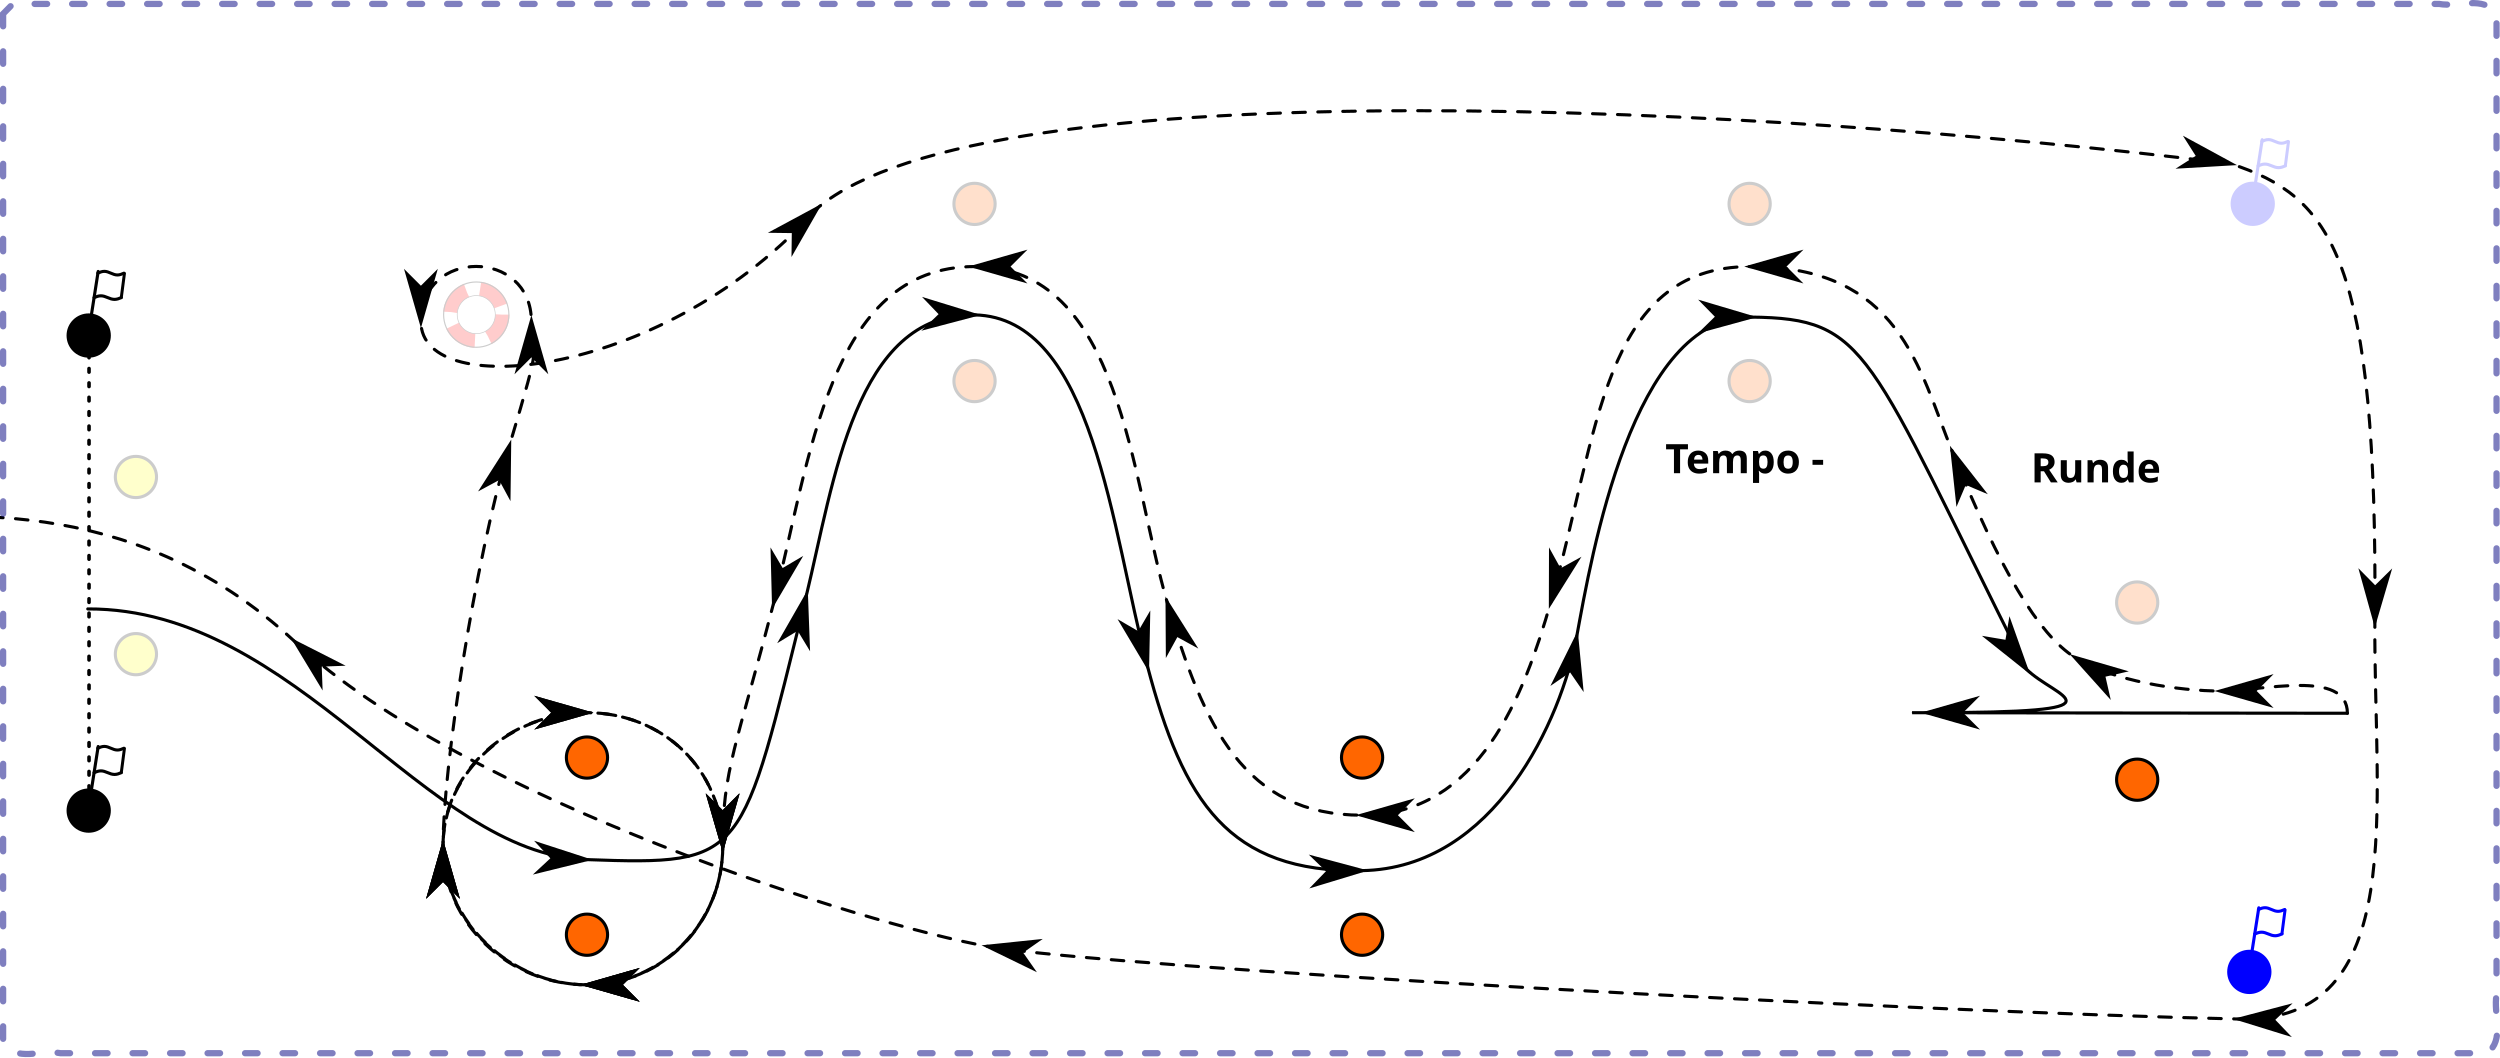
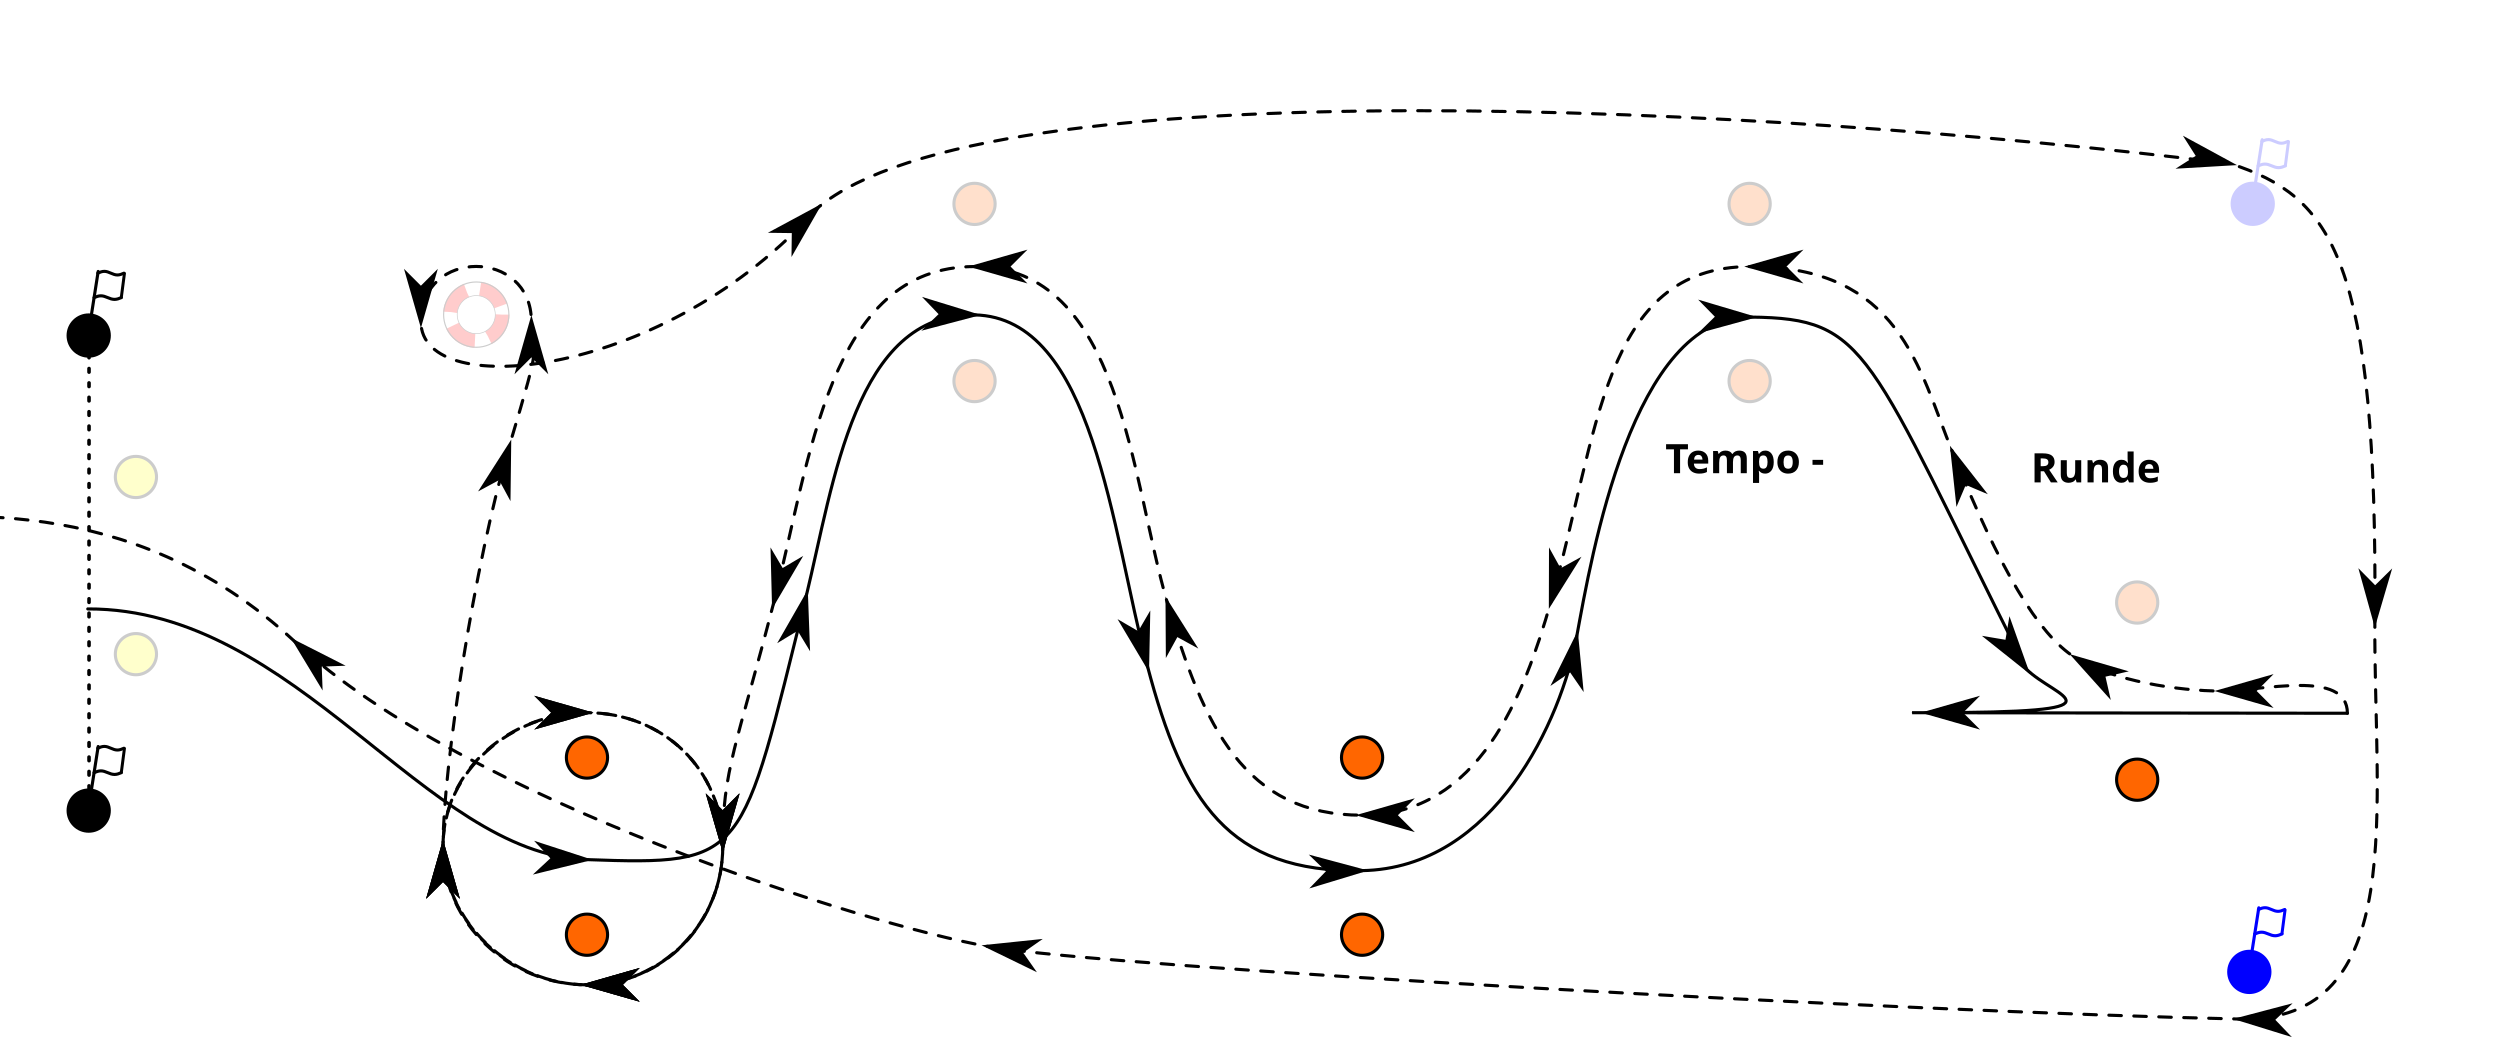
<svg xmlns="http://www.w3.org/2000/svg" version="1.0" id="svg3641" height="360.829" width="853.326" style="enable-background:new" xml:space="preserve">
  <defs id="arrows">
    <marker id="RazorWire" refX="0" refY="0" orient="auto" style="overflow:visible">
      <path id="path5527" style="fill:#34ff00;fill-opacity:1;fill-rule:evenodd;stroke:#34ff00;stroke-width:0.085pt;stroke-opacity:1" d="M 0.019,-0.632 V 0.595 L -6.621,2.568 H 9.113 L 2.979,0.595 V -0.632 L 9.166,-2.472 H -6.594 Z" />
    </marker>
    <marker orient="auto" refY="0" refX="0" id="Scissors" style="overflow:visible">
      <path id="schere" d="M 9.696,-3.847 C 8.661,-5.095 6.794,-5.052 5.4,-4.515 l -8.76,3.283 c -2.548,-1.394 -5.065,-0.995 -5.065,-1.673 0,-0.53 0.487,-0.414 0.414,-1.795 -0.07,-1.326 -1.454,-2.307 -2.763,-2.22 -1.309,-0.008 -2.666,0.995 -2.678,2.379 -0.098,1.393 1.074,2.688 2.461,2.779 1.624,0.242 4.499,-0.742 5.848,1.676 C -6.148,1.766 -7.931,1.771 -9.543,1.679 -10.882,1.602 -12.489,1.985 -13.128,3.301 c -0.617,1.261 -0.012,3.056 1.405,3.442 1.43,0.525 3.393,-0.138 3.733,-1.782 0.262,-1.267 -0.635,-1.862 -0.291,-2.322 0.26,-0.347 1.91,-0.146 4.85,-1.466 L 6.055,4.515 C 7.253,4.85 8.718,4.839 9.78,3.66 L -0.055,-0.057 Z M -9.832,-5.874 c 1.381,0.771 1.268,2.862 -0.167,3.268 -1.298,0.452 -2.956,-0.81 -2.542,-2.216 0.242,-1.154 1.764,-1.579 2.709,-1.052 z m 0.06,8.552 c 1.441,0.532 1.196,2.97 -0.269,3.298 -0.972,0.337 -2.361,-0.148 -2.459,-1.293 -0.189,-1.392 1.446,-2.65 2.728,-2.005 z" style="fill:#34ff00;fill-opacity:1;stroke:#34ff00;stroke-width:1.067;stroke-opacity:1" />
    </marker>
    <marker orient="auto" refY="0" refX="0" id="Legs" style="overflow:visible">
      <g id="g5494" transform="scale(-0.7)" style="fill:#34ff00;fill-opacity:1;stroke:#34ff00;stroke-opacity:1">
        <g id="g5496" transform="matrix(0,-1,-1,0,22.0892,22.73484)" style="fill:#34ff00;fill-opacity:1;stroke:#34ff00;stroke-opacity:1">
          <path id="path5498" d="m 22.636,22.054 c -7.371,5.036 -2.618,7.047 -6.23,14.339" style="fill:#34ff00;fill-opacity:1;fill-rule:evenodd;stroke:#34ff00;stroke-width:1.067pt;stroke-opacity:1" />
          <path id="path5500" d="m 22.825,21.918 c -1.451,8.904 3.772,9.355 4.805,14.747" style="fill:#34ff00;fill-opacity:1;fill-rule:evenodd;stroke:#34ff00;stroke-width:1.067pt;stroke-opacity:1" />
        </g>
        <path id="path5502" d="m -15.029,-7.181 -0.984,4.313 4.227,-1.305 z" style="fill:#34ff00;fill-opacity:1;fill-rule:evenodd;stroke:#34ff00;stroke-width:1.067pt;stroke-opacity:1" />
        <path id="path5504" d="m -16.23,4.861 1.999,3.946 2.418,-3.704 z" style="fill:#34ff00;fill-opacity:1;fill-rule:evenodd;stroke:#34ff00;stroke-width:1.067pt;stroke-opacity:1" />
      </g>
    </marker>
    <linearGradient id="linearGradient5477">
      <stop style="stop-color:#57e307;stop-opacity:1;" offset="0" id="stop5479" />
    </linearGradient>
    <marker style="overflow:visible" id="Arrow1Lend" refX="0" refY="0" orient="auto">
      <path style="fill-rule:evenodd;stroke:#000000;stroke-width:0.853pt;marker-start:none" d="M -10.667,0 -14.933,4.267 0,0 -14.933,-4.267 Z" id="path3104" />
    </marker>
    <marker style="overflow:visible" id="Arrow1Lstart" refX="0" refY="0" orient="auto">
      <path style="fill-rule:evenodd;stroke:#000000;stroke-width:0.853pt;marker-start:none" d="M 10.667,0 14.933,-4.267 0,0 14.933,4.267 Z" id="path3282" />
    </marker>
    <marker style="overflow:visible" id="Arrow1Lstart-7" refX="0" refY="0" orient="auto">
      <path style="fill-rule:evenodd;stroke:#000000;stroke-width:0.853pt;marker-start:none" d="M 10.667,0 14.933,-4.267 0,0 14.933,4.267 Z" id="path3282-4" />
    </marker>
    <marker style="overflow:visible" id="Arrow1Lend-6" refX="0" refY="0" orient="auto">
      <path style="fill-rule:evenodd;stroke:#000000;stroke-width:0.853pt;marker-start:none" d="M -10.667,0 -14.933,4.267 0,0 -14.933,-4.267 Z" id="path3104-0" />
    </marker>
  </defs>
  <g transform="translate(-215.4445,-435.3955)" style="display:inline" id="Parcours">
    <defs id="defs2076" />
    <g id="g1" />
    <g id="layer6" style="display:inline">
      <g transform="translate(18.94796,85.04597)" id="Zeitnahme" style="display:inline">
        <g id="g13156" transform="translate(-177.6378,-94.48819)">
          <path style="fill:#000000;fill-opacity:1;stroke:#000000;stroke-width:1.762" d="m 411.087,559.37 c 0,-3.685 -2.986,-6.678 -6.678,-6.678 -3.683,0 -6.678,2.987 -6.678,6.678 0,3.685 2.987,6.678 6.678,6.678 3.685,0 6.678,-2.987 6.678,-6.678 z" id="Zeit_oben" />
        </g>
        <g id="g13172" transform="translate(-177.6378,67.66194)">
          <path style="fill:#000000;fill-opacity:1;stroke:#000000;stroke-width:1.762" d="m 411.087,559.37 c 0,-3.685 -2.986,-6.678 -6.678,-6.678 -3.683,0 -6.678,2.987 -6.678,6.678 0,3.685 2.987,6.678 6.678,6.678 3.685,0 6.678,-2.987 6.678,-6.678 z" id="Zeit_unten" />
        </g>
        <path style="fill:none;stroke:#000000;stroke-width:1.228;stroke-linecap:round;stroke-linejoin:miter;stroke-miterlimit:4;stroke-dasharray:1.228, 3.684;stroke-dashoffset:0;stroke-opacity:1" d="m 226.886,466.315 c 0,23.379 0,46.759 0,70.138 0,19.991 0,67.885 0,87.271" id="path14169" />
      </g>
      <g transform="translate(113.4362,157.2769)" id="Tor1" style="display:inline;fill:#ff6600">
        <path style="fill:#ff6600;stroke:#000000;stroke-width:1.056" d="m 309.393,536.693 c 0,-3.883 -3.149,-7.032 -7.031,-7.032 -3.881,0 -7.031,3.148 -7.031,7.032 0,3.883 3.15,7.031 7.031,7.031 3.882,0 7.031,-3.147 7.031,-7.031 z" id="Tor1_innen" />
        <path style="fill:#ff6600;stroke:#000000;stroke-width:1.056" d="m 309.393,597.166 c 0,-3.883 -3.149,-7.032 -7.031,-7.032 -3.881,0 -7.031,3.148 -7.031,7.032 0,3.883 3.15,7.031 7.031,7.031 3.882,0 7.031,-3.147 7.031,-7.031 z" id="Tor1_aussen" />
      </g>
      <g transform="translate(226.8221,-31.69941)" id="Tor2" opacity="0.2" style="display:inline;fill:#ff6600">
        <path style="fill:#ff6600;stroke:#000000;stroke-width:1.056" d="m 328.291,536.693 c 0,-3.883 -3.149,-7.032 -7.031,-7.032 -3.881,0 -7.031,3.148 -7.031,7.032 0,3.883 3.15,7.031 7.031,7.031 3.882,0 7.031,-3.147 7.031,-7.031 z" id="Tor2_aussen" />
        <path style="fill:#ff6600;stroke:#000000;stroke-width:1.056" d="m 328.291,597.166 c 0,-3.883 -3.149,-7.032 -7.031,-7.032 -3.881,0 -7.031,3.148 -7.031,7.032 0,3.883 3.15,7.031 7.031,7.031 3.882,0 7.031,-3.147 7.031,-7.031 z" id="Tor2_innen" />
      </g>
      <g transform="translate(340.2078,157.2769)" id="Tor3" style="display:inline;fill:#ff6600">
        <path style="fill:#ff6600;stroke:#000000;stroke-width:1.056" d="m 347.189,536.693 c 0,-3.883 -3.149,-7.032 -7.031,-7.032 -3.881,0 -7.031,3.148 -7.031,7.032 0,3.883 3.15,7.031 7.031,7.031 3.882,0 7.031,-3.147 7.031,-7.031 z" id="Tor3_innen" />
        <path style="fill:#ff6600;stroke:#000000;stroke-width:1.056" d="m 347.189,597.166 c 0,-3.883 -3.149,-7.032 -7.031,-7.032 -3.881,0 -7.031,3.148 -7.031,7.032 0,3.883 3.15,7.031 7.031,7.031 3.882,0 7.031,-3.147 7.031,-7.031 z" id="Tor3_aussen" />
      </g>
      <g transform="translate(453.5935,-31.69941)" id="Tor4" opacity="0.2" style="display:inline;fill:#ff6600">
        <path style="fill:#ff6600;stroke:#000000;stroke-width:1.056" d="m 366.086,536.693 c 0,-3.883 -3.149,-7.032 -7.031,-7.032 -3.881,0 -7.031,3.148 -7.031,7.032 0,3.883 3.15,7.031 7.031,7.031 3.882,0 7.031,-3.147 7.031,-7.031 z" id="Tor4_aussen" />
        <path style="fill:#ff6600;stroke:#000000;stroke-width:1.056" d="m 366.086,597.166 c 0,-3.883 -3.149,-7.032 -7.031,-7.032 -3.881,0 -7.031,3.148 -7.031,7.032 0,3.883 3.15,7.031 7.031,7.031 3.882,0 7.031,-3.147 7.031,-7.031 z" id="Tor4_innen" />
      </g>
      <g transform="translate(566.9793,104.3635)" id="Tor5" style="display:inline;fill:#ff6600">
        <path style="fill:#ff6600;stroke:#000000;stroke-width:1.056" d="m 384.984,536.693 c 0,-3.883 -3.149,-7.032 -7.031,-7.032 -3.881,0 -7.031,3.148 -7.031,7.032 0,3.883 3.15,7.031 7.031,7.031 3.882,0 7.031,-3.147 7.031,-7.031 z" id="Tor5_oben" opacity="0.2" />
        <path style="fill:#ff6600;stroke:#000000;stroke-width:1.056" d="m 384.984,597.166 c 0,-3.883 -3.149,-7.032 -7.031,-7.032 -3.881,0 -7.031,3.148 -7.031,7.032 0,3.883 3.15,7.031 7.031,7.031 3.882,0 7.031,-3.147 7.031,-7.031 z" id="Tor5_unten" />
      </g>
      <g transform="translate(18.94796,138.3793)" id="Schikane" opacity="0.2" style="display:inline">
        <g style="fill:none" id="Ring">
          <ellipse id="path8826" style="fill:none;stroke:#ff0000;stroke-width:4.821;stroke-linecap:butt;stroke-linejoin:round;stroke-miterlimit:4;stroke-dasharray:9.643, 4.821;stroke-dashoffset:0;stroke-opacity:1" cx="359.055" cy="404.409" rx="8.928" ry="8.928" />
          <ellipse style="display:inline;fill:none;stroke:#000000;stroke-width:0.229;stroke-linecap:round;stroke-linejoin:round;stroke-miterlimit:4;stroke-dasharray:none;stroke-dashoffset:0;stroke-opacity:1" id="path3620" cx="359.055" cy="404.409" rx="6.5" ry="6.5" />
          <ellipse style="display:inline;fill:none;stroke:#000000;stroke-width:0.393;stroke-linecap:round;stroke-linejoin:round;stroke-miterlimit:4;stroke-dasharray:none;stroke-dashoffset:0;stroke-opacity:1" id="path2733" cx="359.055" cy="404.409" rx="11.142" ry="11.142" />
        </g>
      </g>
      <g transform="translate(-40.52031,61.51377)" id="StartZiel" opacity="0.2" style="display:inline">
        <path style="fill:#ffff00;stroke:#000000;stroke-width:1.056" d="m 309.393,536.693 c 0,-3.883 -3.149,-7.032 -7.031,-7.032 -3.881,0 -7.031,3.148 -7.031,7.032 0,3.883 3.15,7.031 7.031,7.031 3.882,0 7.031,-3.147 7.031,-7.031 z" id="StartZiel_oben" />
        <path style="fill:#ffff00;stroke:#000000;stroke-width:1.056" d="m 309.393,597.166 c 0,-3.883 -3.149,-7.032 -7.031,-7.032 -3.881,0 -7.031,3.148 -7.031,7.032 0,3.883 3.15,7.031 7.031,7.031 3.882,0 7.031,-3.147 7.031,-7.031 z" id="StartZiel_unten" />
      </g>
    </g>
  </g>
  <g transform="translate(-215.4445,-435.3955)" style="display:inline" id="ParcoursLabel">
    <defs id="defs2832" />
    <g id="g3113" style="display:inline">
      <text xml:space="preserve" style="font-style:normal;font-weight:normal;font-size:12.8px;line-height:0%;font-family:'Arial Black';display:inline;fill:#000000;fill-opacity:1;stroke:none;stroke-width:1.067" x="373.691" y="547.37" id="Nummer_Schikane" opacity="0">
        <tspan id="tspan3032" x="373.691" y="547.37" style="font-size:12.8px;line-height:1.25;stroke-width:1.067">6</tspan>
      </text>
      <text xml:space="preserve" style="font-style:normal;font-weight:normal;font-size:12.8px;line-height:0%;font-family:'Arial Black';display:inline;fill:#000000;fill-opacity:1;stroke:none;stroke-width:1.067" x="412.13" y="759.102" id="Nummer_Tor1" opacity="0">
        <tspan id="tspan3036" x="412.13" y="759.102" style="font-size:12.8px;line-height:1.25;stroke-width:1.067">1</tspan>
      </text>
      <text xml:space="preserve" style="font-style:normal;font-weight:normal;font-size:12.8px;line-height:0%;font-family:'Arial Black';display:inline;fill:#000000;fill-opacity:1;stroke:none;stroke-width:1.067" x="808.383" y="570.125" id="Nummer_Tor4" opacity="0">
        <tspan id="tspan3040" x="808.383" y="570.125" style="font-size:12.8px;line-height:1.25;stroke-width:1.067">4</tspan>
      </text>
      <text xml:space="preserve" style="font-style:normal;font-weight:normal;font-size:12.8px;line-height:0%;font-family:'Arial Black';display:inline;fill:#000000;fill-opacity:1;stroke:none;stroke-width:1.067" x="940.704" y="706.032" id="Nummer_Tor5" opacity="0">
        <tspan id="tspan3044" x="940.704" y="706.032" style="font-size:12.8px;line-height:1.25;stroke-width:1.067">5</tspan>
      </text>
      <text xml:space="preserve" style="font-style:normal;font-weight:normal;font-size:12.8px;line-height:0%;font-family:'Arial Black';display:inline;fill:#000000;fill-opacity:1;stroke:none;stroke-width:1.067" x="676.131" y="759.024" id="Nummer_Tor3" opacity="0">
        <tspan id="tspan3048" x="676.131" y="759.024" style="font-size:12.8px;line-height:1.25;stroke-width:1.067">3</tspan>
      </text>
      <g transform="translate(579.9631,-35.51099)" id="Speedboje_oben" opacity="0.2" style="display:inline">
        <path id="path3052" d="m 411.087,540.472 c 0,-3.685 -2.986,-6.678 -6.678,-6.678 -3.683,0 -6.678,2.987 -6.678,6.678 0,3.685 2.987,6.678 6.678,6.678 3.685,0 6.678,-2.987 6.678,-6.678 z" style="fill:#0000ff;fill-opacity:1;stroke:#0000ff;stroke-width:1.762" />
        <g style="stroke:#0000ff" id="g3062">
          <path id="path3054" d="m 407.511,519.18 c 0.372,-0.161 0.745,-0.325 1.117,-0.438 0.372,-0.114 0.744,-0.181 1.117,-0.181 0.372,0 0.744,0.063 1.117,0.181 0.372,0.113 0.744,0.273 1.116,0.438 0.369,0.16 0.745,0.321 1.117,0.434 0.369,0.114 0.745,0.181 1.117,0.181 0.368,0 0.745,-0.064 1.117,-0.181 0.368,-0.113 0.744,-0.274 1.117,-0.434" style="fill:none;stroke:#0000ff;stroke-width:1.052;stroke-linecap:round;stroke-linejoin:round" />
          <path id="path3056" d="m 407.643,518.601 -2.7,17.3 v 0.258 0" style="fill:none;stroke:#0000ff;stroke-width:1.067;stroke-linecap:round;stroke-linejoin:round" />
          <path id="path3058" d="m 406.246,527.522 c 0.384,-0.158 0.775,-0.317 1.163,-0.429 0.383,-0.113 0.775,-0.179 1.163,-0.179 0.383,0 0.774,0.062 1.163,0.179 0.387,0.112 0.774,0.271 1.163,0.429 0.387,0.159 0.774,0.317 1.162,0.433 0.388,0.109 0.775,0.175 1.163,0.175 0.388,0 0.775,-0.062 1.163,-0.175 0.387,-0.112 0.775,-0.271 1.163,-0.433" style="fill:none;stroke:#0000ff;stroke-width:1.067;stroke-linecap:round;stroke-linejoin:round" />
          <path id="path3060" d="m 416.604,519.31 -1.039,7.969 v 0.12 0" style="fill:none;stroke:#0000ff;stroke-width:1.024;stroke-linecap:round" />
        </g>
        <text xml:space="preserve" style="font-style:normal;font-weight:normal;font-size:12.8px;line-height:0%;font-family:'Arial Black';fill:#000000;fill-opacity:1;stroke:none;stroke-width:1.067" x="408.873" y="526.543" id="Nummer_Speedboje_oben" opacity="0">
          <tspan id="tspan3064" x="408.873" y="526.543" style="font-size:8.242px;line-height:1.25;stroke-width:1.067">7</tspan>
        </text>
      </g>
      <text xml:space="preserve" style="font-style:normal;font-weight:normal;font-size:12.8px;line-height:0%;font-family:'Arial Black';display:inline;fill:#000000;fill-opacity:1;stroke:none;stroke-width:1.067" x="543.926" y="570.125" id="Nummer_Tor2" opacity="0">
        <tspan id="tspan3088" x="543.926" y="570.125" style="font-size:12.8px;line-height:1.25;stroke-width:1.067">2</tspan>
      </text>
      <g id="Zeit_oben_Flagge">
        <path id="path3092" d="m 248.821,528.636 c 0.372,-0.161 0.745,-0.325 1.117,-0.438 0.372,-0.114 0.744,-0.181 1.117,-0.181 0.372,0 0.744,0.063 1.117,0.181 0.372,0.113 0.744,0.273 1.116,0.438 0.369,0.16 0.745,0.321 1.117,0.434 0.369,0.114 0.745,0.181 1.117,0.181 0.368,0 0.745,-0.064 1.117,-0.181 0.368,-0.113 0.744,-0.274 1.117,-0.434" style="display:inline;fill:none;stroke:#000000;stroke-width:1.052;stroke-linecap:round;stroke-linejoin:round" />
        <path id="path3094" d="m 248.953,528.057 -2.7,17.3 v 0.258 0" style="display:inline;fill:none;stroke:#000000;stroke-width:1.067;stroke-linecap:round;stroke-linejoin:round" />
        <path id="path3096" d="m 247.556,536.977 c 0.384,-0.158 0.775,-0.317 1.163,-0.429 0.383,-0.113 0.775,-0.179 1.163,-0.179 0.383,0 0.774,0.062 1.163,0.179 0.387,0.112 0.774,0.271 1.163,0.429 0.387,0.159 0.774,0.317 1.162,0.433 0.388,0.109 0.775,0.175 1.163,0.175 0.388,0 0.775,-0.062 1.163,-0.175 0.387,-0.112 0.775,-0.271 1.163,-0.433" style="display:inline;fill:none;stroke:#000000;stroke-width:1.067;stroke-linecap:round;stroke-linejoin:round" />
        <path id="path3098" d="m 257.914,528.766 -1.039,7.969 v 0.12 0" style="display:inline;fill:none;stroke:#000000;stroke-width:1.024;stroke-linecap:round" />
      </g>
      <g id="Zeit_unten_Flagge">
        <path id="path3102" d="m 248.821,690.786 c 0.372,-0.161 0.745,-0.325 1.117,-0.438 0.372,-0.114 0.744,-0.181 1.117,-0.181 0.372,0 0.744,0.063 1.117,0.181 0.372,0.113 0.744,0.273 1.116,0.438 0.369,0.16 0.745,0.321 1.117,0.434 0.369,0.114 0.745,0.181 1.117,0.181 0.368,0 0.745,-0.064 1.117,-0.181 0.368,-0.113 0.744,-0.274 1.117,-0.434" style="display:inline;fill:none;stroke:#000000;stroke-width:1.052;stroke-linecap:round;stroke-linejoin:round" />
        <path id="path3105" d="m 248.953,690.207 -2.7,17.3 v 0.258 0" style="display:inline;fill:none;stroke:#000000;stroke-width:1.067;stroke-linecap:round;stroke-linejoin:round" />
        <path id="path3107" d="m 247.556,699.127 c 0.384,-0.158 0.775,-0.317 1.163,-0.429 0.383,-0.113 0.775,-0.179 1.163,-0.179 0.383,0 0.774,0.062 1.163,0.179 0.387,0.112 0.774,0.271 1.163,0.429 0.387,0.159 0.774,0.317 1.162,0.433 0.388,0.109 0.775,0.175 1.163,0.175 0.388,0 0.775,-0.062 1.163,-0.175 0.387,-0.112 0.775,-0.271 1.163,-0.433" style="display:inline;fill:none;stroke:#000000;stroke-width:1.067;stroke-linecap:round;stroke-linejoin:round" />
        <path id="path3109" d="m 257.914,690.916 -1.039,7.969 v 0.12 0" style="display:inline;fill:none;stroke:#000000;stroke-width:1.024;stroke-linecap:round" />
      </g>
    </g>
  </g>
  <g transform="translate(363.3543,-208.7303)" id="Speedboje_unten" style="display:inline;enable-background:new">
    <path id="path2174" d="m 411.087,540.472 c 0,-3.685 -2.986,-6.678 -6.678,-6.678 -3.683,0 -6.678,2.987 -6.678,6.678 0,3.685 2.987,6.678 6.678,6.678 3.685,0 6.678,-2.987 6.678,-6.678 z" style="fill:#0000ff;fill-opacity:1;stroke:#0000ff;stroke-width:1.762" />
    <g style="fill:none;stroke:#0000ff" id="g2184">
      <path id="path2176" d="m 407.511,519.18 c 0.372,-0.161 0.745,-0.325 1.117,-0.438 0.372,-0.114 0.744,-0.181 1.117,-0.181 0.372,0 0.744,0.063 1.117,0.181 0.372,0.113 0.744,0.273 1.116,0.438 0.369,0.16 0.745,0.321 1.117,0.434 0.369,0.114 0.745,0.181 1.117,0.181 0.368,0 0.745,-0.064 1.117,-0.181 0.368,-0.113 0.744,-0.274 1.117,-0.434" style="fill:none;stroke:#0000ff;stroke-width:1.052;stroke-linecap:round;stroke-linejoin:round" />
      <path id="path2178" d="m 407.643,518.601 -2.7,17.3 v 0.258 0" style="fill:none;stroke:#0000ff;stroke-width:1.067;stroke-linecap:round;stroke-linejoin:round" />
      <path id="path2180" d="m 406.246,527.522 c 0.384,-0.158 0.775,-0.317 1.163,-0.429 0.383,-0.113 0.775,-0.179 1.163,-0.179 0.383,0 0.774,0.062 1.163,0.179 0.387,0.112 0.774,0.271 1.163,0.429 0.387,0.159 0.774,0.317 1.162,0.433 0.388,0.109 0.775,0.175 1.163,0.175 0.388,0 0.775,-0.062 1.163,-0.175 0.387,-0.112 0.775,-0.271 1.163,-0.433" style="fill:none;stroke:#0000ff;stroke-width:1.067;stroke-linecap:round;stroke-linejoin:round" />
      <path id="path2182" d="m 416.604,519.31 -1.039,7.969 v 0.12 0" style="fill:none;stroke:#0000ff;stroke-width:1.024;stroke-linecap:round" />
    </g>
    <text xml:space="preserve" style="font-style:normal;font-weight:normal;font-size:12.8px;line-height:0%;font-family:'Arial Black';fill:#000000;fill-opacity:1;stroke:none;stroke-width:1.067" x="408.873" y="526.543" id="Nummer_Speedboje_unten" opacity="0">
      <tspan id="tspan2186" x="408.873" y="526.543" style="font-size:8.242px;line-height:1.25;stroke-width:1.067">8</tspan>
    </text>
  </g>
  <g id="Klasse7_rc2" style="display:inline" transform="translate(-215.4445,-435.3955)">
    <path style="display:inline;fill:none;stroke:#000000;stroke-width:1.066;stroke-linecap:round;stroke-linejoin:round;stroke-miterlimit:4;stroke-dasharray:4.263, 4.263;stroke-dashoffset:0;stroke-opacity:1;marker-start:none;marker-mid:url(#Arrow1Lstart);marker-end:none" d="m 169.627,612.629 c 24.841,0 89.242,-11.354 146.676,41.981 57.434,53.335 194.986,96.544 236.341,103.831 41.355,7.287 314.426,22.355 427.214,24.787 58.227,1.256 45.727,-72.813 46.201,-135.848 0.934,-124.03 -14.615,-144.774 -49.215,-156.108 -158.201,-19.565 -424.336,-33.736 -482.38,15.151 -51.328,57.862 -135.352,66.6 -135.352,38.727 0,-25.079 37.712,-25.079 37.712,0 0,15.274 4.503,2.236 -7.509,42.396 -12.012,40.159 -22.661,110.333 -22.663,136.631 -0.002,25.87 23.429,47.369 49.146,47.369 25.717,0 46.349,-21 46.349,-47.333 0,-26.333 -20.632,-45.56 -46.349,-45.56 -25.717,0 -49.143,19.227 -49.143,45.525 0,26.298 23.427,47.369 49.143,47.369 25.717,0 46.511,-21.463 46.349,-47.369 -0.162,-25.905 4.927,-34.694 17.386,-83.061 12.459,-48.205 18.661,-114.738 68.614,-114.738 49.951,0 53.378,72.457 65.733,114.738 12.355,42.281 26.346,72.534 66.486,72.534 40.14,0 55.394,-41.478 64.356,-72.534 16.463,-57.048 17.376,-114.738 68.292,-114.738 50.916,0 57.354,34.881 68.821,63.194 16.312,40.274 29.187,62.268 41.921,70.278 12.734,8.01 35.576,11.412 49.734,11.412 13.99,0 43.19,-7.596 43.19,7.587" id="path3310" />
    <path style="display:inline;fill:none;stroke:#000000;stroke-width:1.067;stroke-linecap:round;stroke-linejoin:round;stroke-miterlimit:4;stroke-dashoffset:0;stroke-opacity:1;marker-start:none;marker-mid:url(#Arrow1Lstart);marker-end:none" d="m 1016.681,678.851 c 0,0 -181.32,-0.198 -143.404,-0.198 71.653,0 43.372,-5.128 33.803,-14.92 -54.824,-109.218 -53.653,-119.673 -94.066,-120.105 -40.413,-0.433 -54.324,81.519 -59.43,109.238 -5.106,27.719 -27.807,78.951 -73.317,79.705 -45.51,0.754 -60.986,-23.578 -73.189,-69.9 -12.203,-46.322 -18.343,-118.973 -59.026,-119.797 -40.683,-0.824 -47.992,57.187 -57.414,95.945 -22.459,90.358 -20.057,91.969 -75.111,89.98 -55.054,-1.989 -98.673,-85.73 -170.121,-85.558" id="path3312" />
    <path style="display:inline;fill:none;stroke:#000000;stroke-width:1.067;stroke-linecap:round;stroke-linejoin:round;stroke-miterlimit:4;stroke-dasharray:4.267, 4.267;stroke-dashoffset:3.8;stroke-opacity:1;marker-start:none;marker-mid:url(#Arrow1Lstart);marker-end:none" d="m 462.148,724.213 c 0,-26.333 -20.632,-45.56 -46.349,-45.56 -25.717,0 -49.143,19.827 -49.143,45.56 0,26.47 22.661,47.333 49.143,47.333 26.47,0 46.349,-21.463 46.349,-47.333 z" id="path3314" />
    <text xml:space="preserve" style="font-style:normal;font-weight:normal;font-size:12.8px;line-height:0%;font-family:Verdana;display:inline;fill:#e6e6e6;fill-opacity:1;stroke:none;stroke-width:1.067" x="243.389" y="876.114" id="text3316">
      <tspan x="243.389" y="876.114" id="tspan3318" style="font-size:19.2px;line-height:1.25;stroke-width:1.067">Ablegen - Startlinie - in den Parcours, d.h. außen um die Tore 1 - 2 - 3 - 4 -</tspan>
      <tspan x="243.389" y="900.114" id="tspan3320" style="font-size:19.2px;line-height:1.25;stroke-width:1.067">rückwärts durch das Tor 5 - vorwärts wieder in den Parcours, d.h. durch die Tore</tspan>
      <tspan x="243.389" y="924.114" id="tspan3322" style="font-size:19.2px;line-height:1.25;stroke-width:1.067">4 - 3 - 2 - schnelle Umkreisung des Tores 1 (das Tor 1 bleibt an der Steuerbordseite!) -</tspan>
      <tspan x="243.389" y="948.114" id="tspan3324" style="font-size:19.2px;line-height:1.25;stroke-width:1.067">Schikane an der Tonne 6 - Temporunde: <tspan style="font-weight:bold;font-size:19.2px;fill:#e6e6e6;stroke-width:1.067" id="tspan3326">außen</tspan> an den Toren 2 und 4, um die</tspan>
      <tspan x="243.389" y="972.114" id="tspan3328" style="font-size:19.2px;line-height:1.25;stroke-width:1.067">Tonne 7, <tspan style="font-weight:bold;font-size:19.2px;fill:#e6e6e6;stroke-width:1.067" id="tspan3330">innen</tspan> an den Toren 4 und 2 vorbei - Ziellinie - anlegen.</tspan>
    </text>
    <g id="g3332" transform="translate(18.94796,138.3793)">
      <text id="text3334" y="458.537" x="764.899" style="font-style:normal;font-weight:bold;font-size:12.8px;line-height:0%;font-family:Verdana;fill:#000000;fill-opacity:1;stroke:none;stroke-width:1.067" xml:space="preserve">
        <tspan y="458.537" x="764.899" id="tspan3336" style="font-size:13.867px;line-height:1.25;stroke-width:1.067">Tempo -</tspan>
      </text>
      <text id="text3338" y="461.668" x="889.699" style="font-style:normal;font-weight:bold;font-size:12.8px;line-height:0%;font-family:Verdana;fill:#000000;fill-opacity:1;stroke:none;stroke-width:1.067" xml:space="preserve">
        <tspan y="461.668" x="889.699" id="tspan3340" style="font-size:13.867px;line-height:1.25;stroke-width:1.067">Runde</tspan>
      </text>
    </g>
    <text xml:space="preserve" style="font-style:normal;font-weight:normal;font-size:12.8px;line-height:0%;font-family:Verdana;text-align:center;text-anchor:middle;display:inline;fill:#000000;fill-opacity:1;stroke:none;stroke-width:1.067" x="595.582" y="328.002" id="text3342">
      <tspan id="tspan3344" x="595.582" y="328.002" style="font-weight:bold;font-size:38.4px;line-height:1.25;text-align:center;text-anchor:middle;stroke-width:1.067">DMYV-Jugend</tspan>
      <tspan x="595.582" y="376.002" style="font-weight:bold;font-size:38.4px;line-height:1.25;text-align:center;text-anchor:middle;stroke-width:1.067" id="tspan3346">Motorboot-Slalom</tspan>
      <tspan x="595.582" y="424.002" id="tspan3348" style="font-weight:bold;font-size:38.4px;line-height:1.25;text-align:center;text-anchor:middle;stroke-width:1.067">Klasse 7 rc2</tspan>
    </text>
  </g>
  <g id="Export_Area" style="display:inline;opacity:1" transform="translate(-180.8124,-194.4877)">
-     <path style="display:inline;opacity:0.5;fill:none;fill-opacity:1;fill-rule:nonzero;stroke:#000080;stroke-width:2.133;stroke-linecap:round;stroke-linejoin:miter;stroke-miterlimit:4;stroke-dasharray:4.267, 8.533;stroke-dashoffset:0;stroke-opacity:1" d="m 181.879,199.201 c 0,117.134 0,234.268 0,351.402 4.38,6.419 13.104,2.145 19.592,3.374 276.059,0 552.117,0 828.176,0 6.295,-4.466 2.103,-13.361 3.309,-19.977 0,-111.6 0,-223.2 0,-334.8 -4.38,-6.419 -13.104,-2.145 -19.592,-3.374 -276.059,0 -552.117,0 -828.176,0 -1.103,1.125 -2.206,2.25 -3.309,3.374 z" id="rect4816" />
    <g id="g2" />
    <g id="g3" />
  </g>
</svg>
